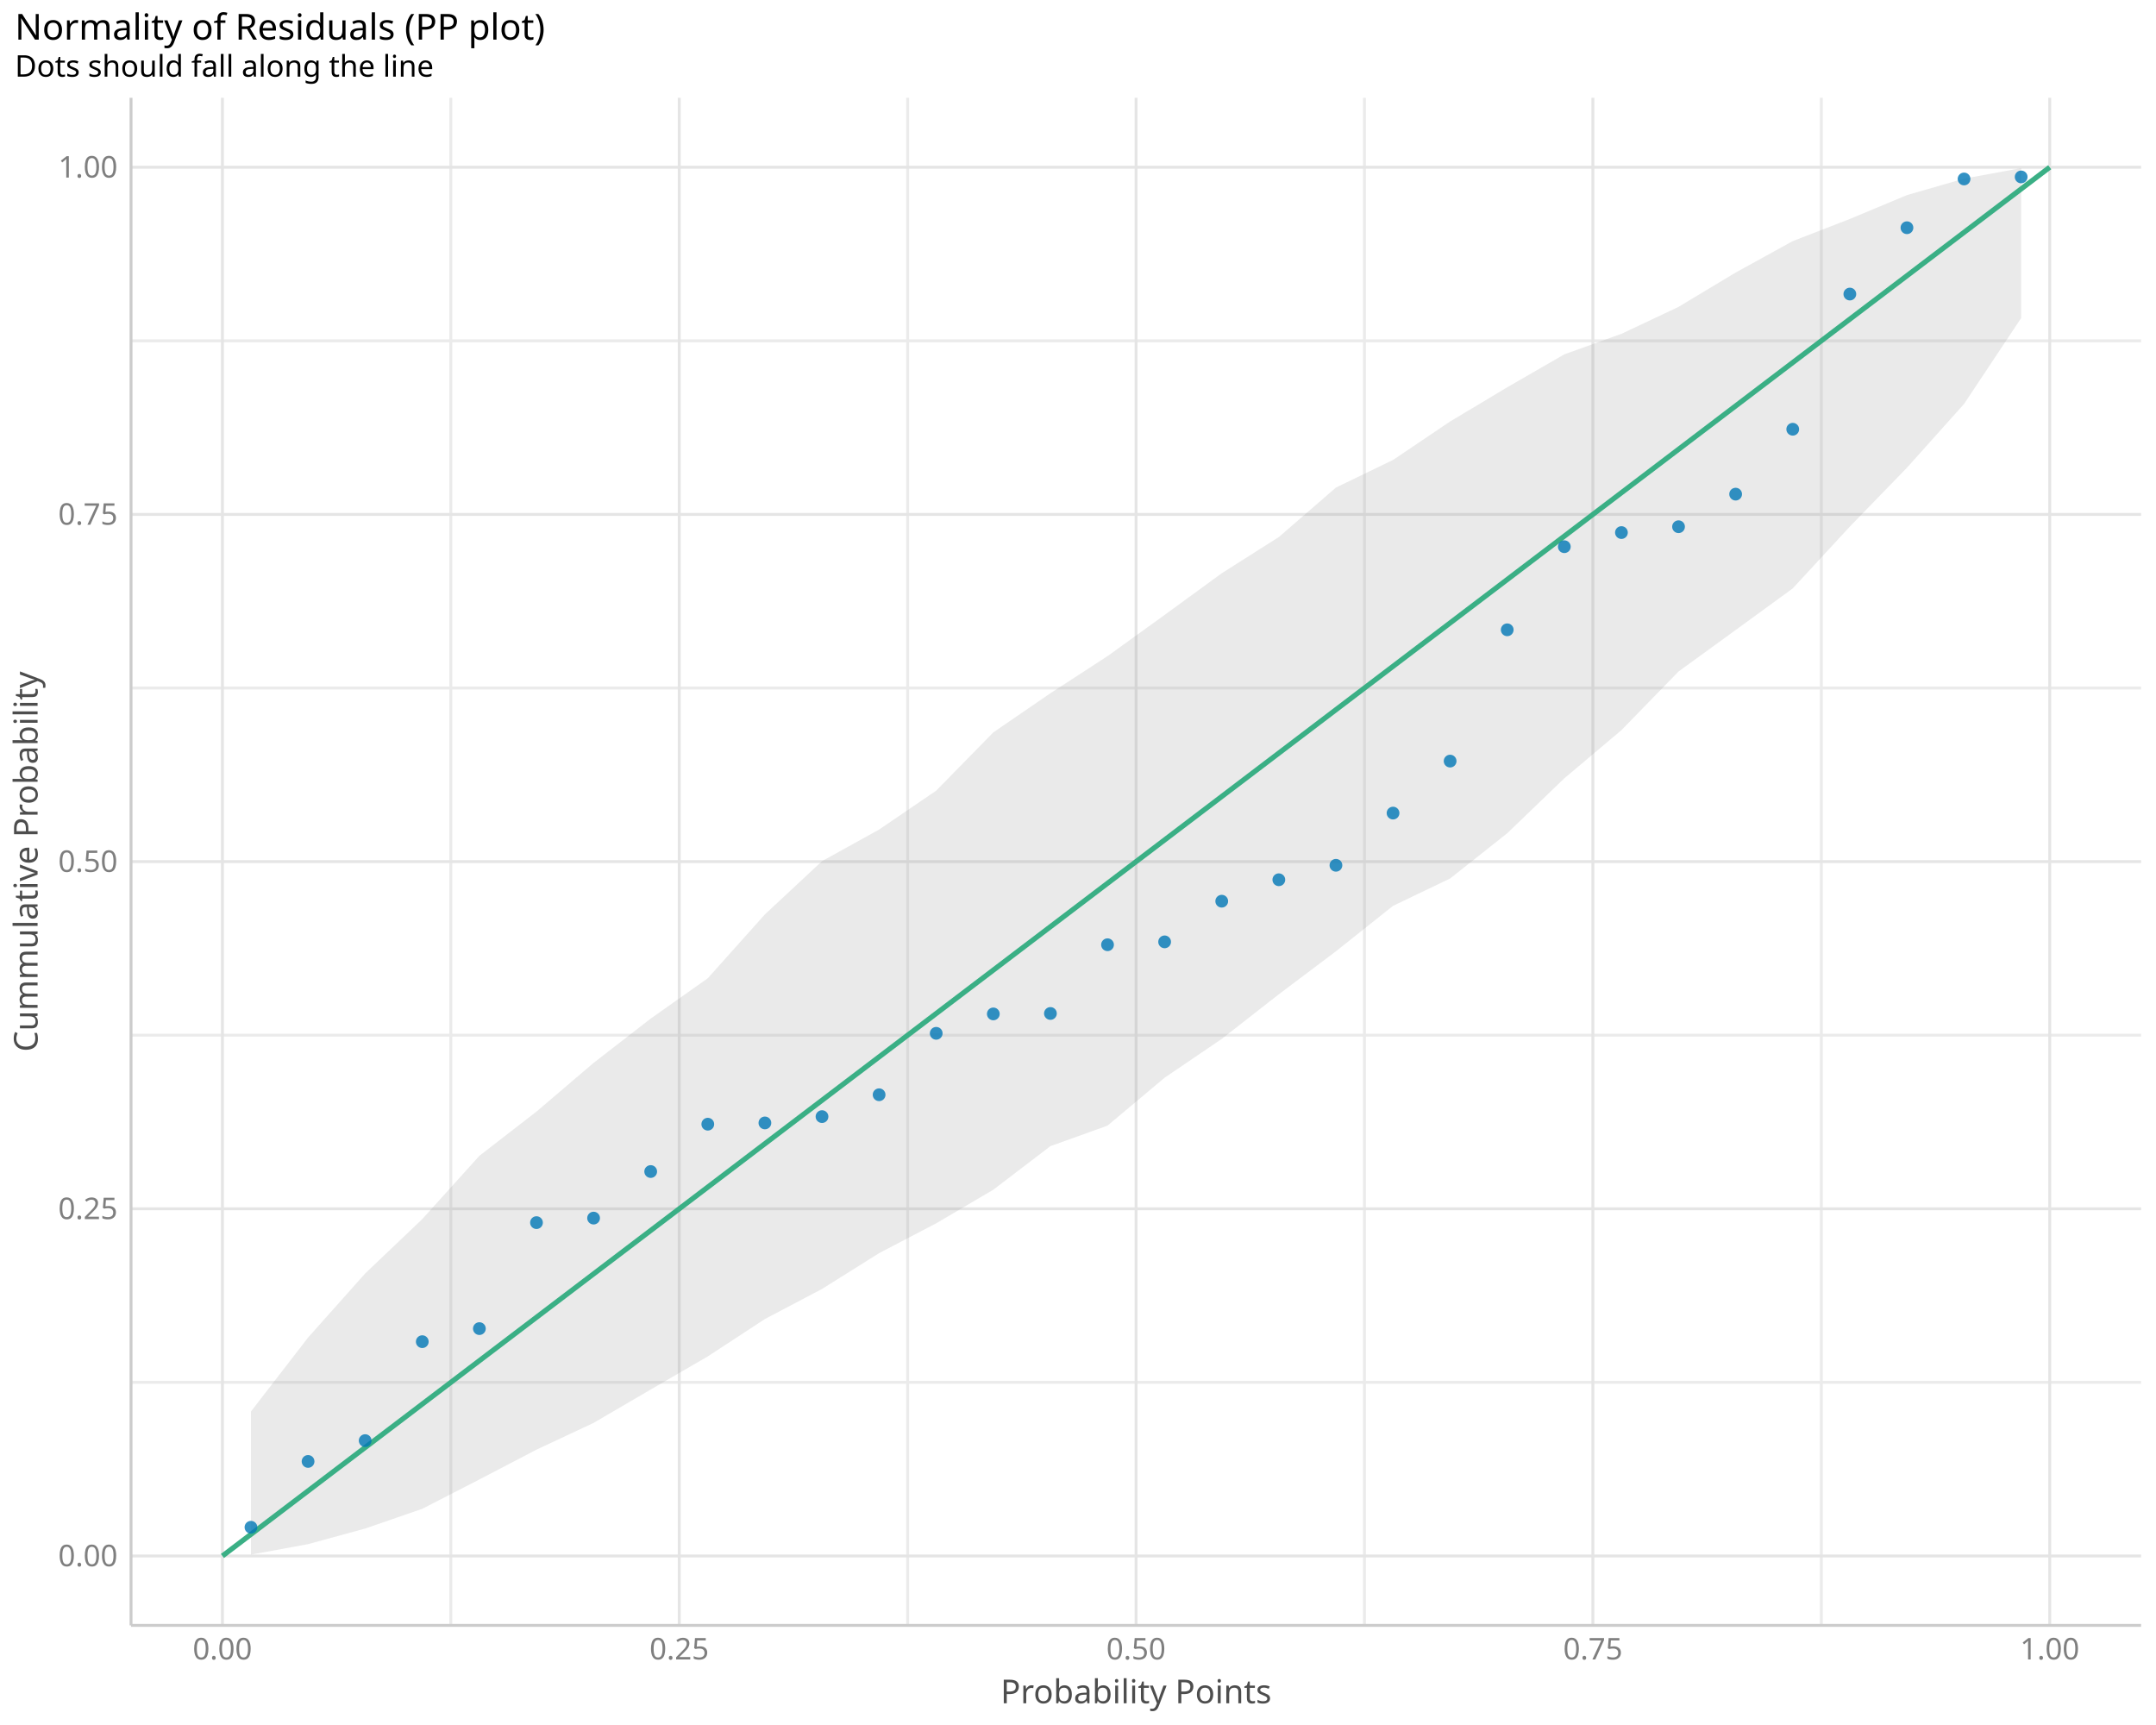
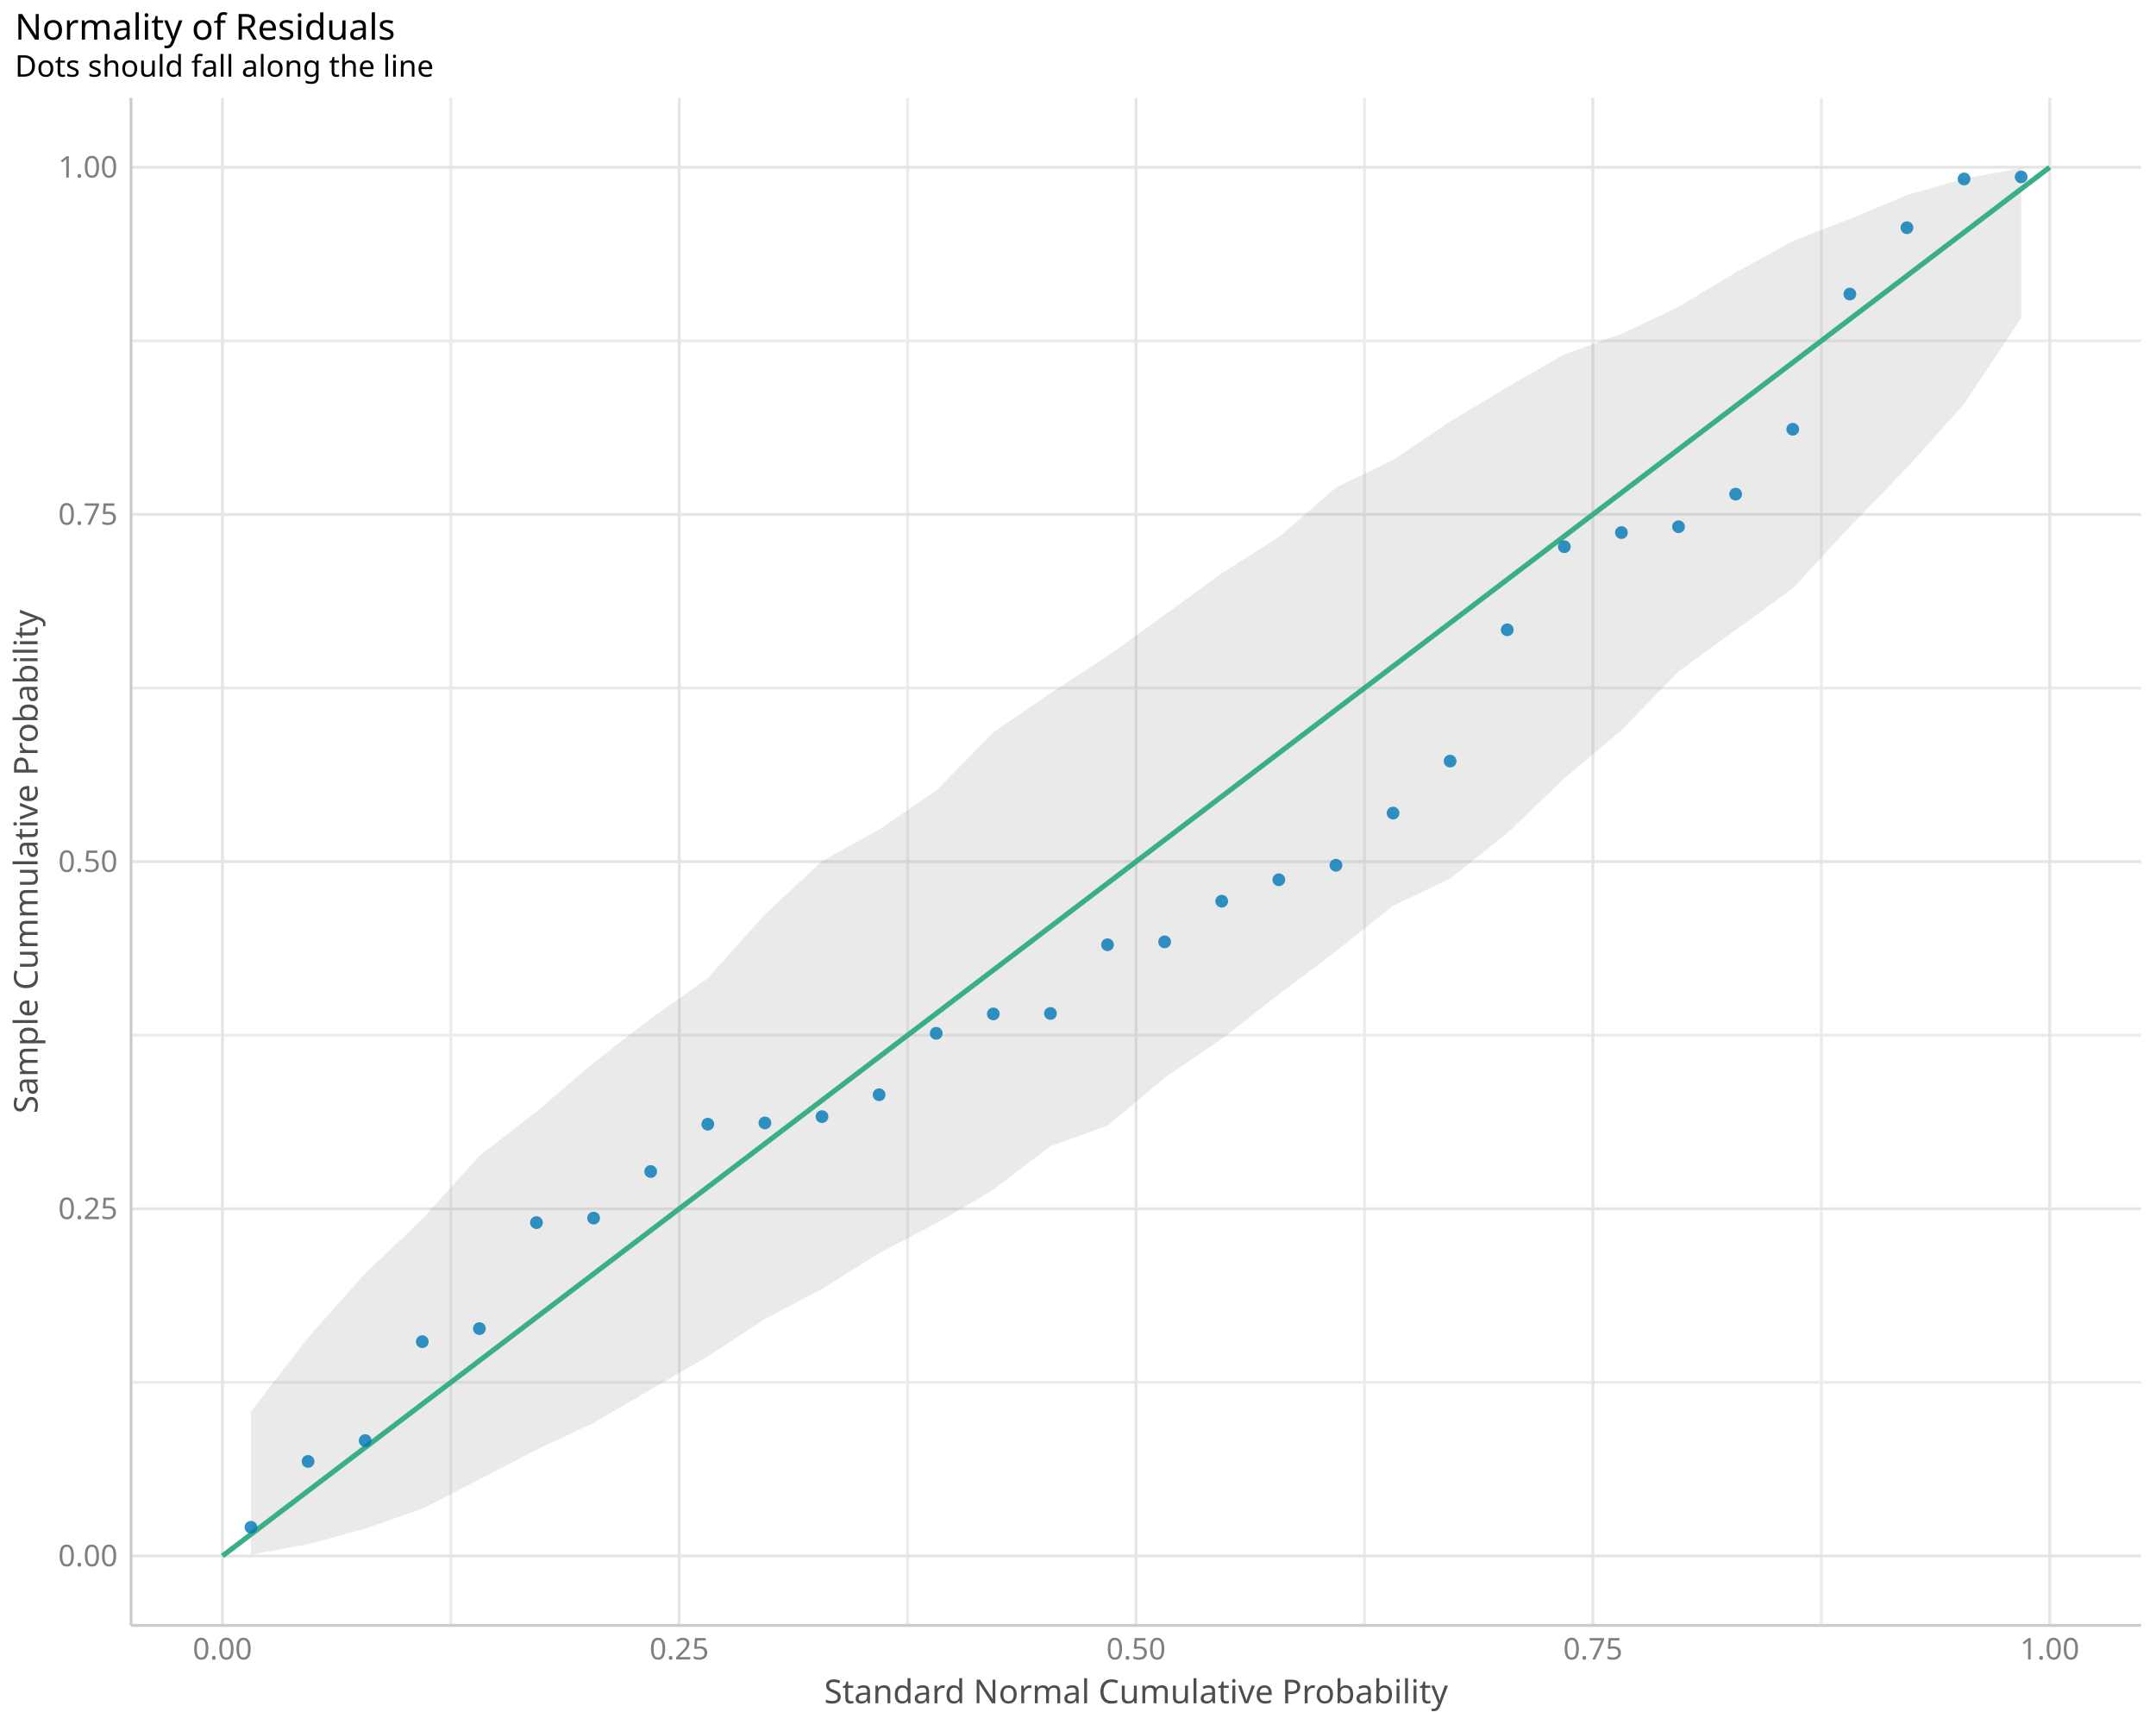
<svg xmlns="http://www.w3.org/2000/svg" class="svglite" data-engine-version="2.0" width="720.00pt" height="576.00pt" viewBox="0 0 720.00 576.00">
  <defs>
    <style type="text/css">
    .svglite line, .svglite polyline, .svglite polygon, .svglite path, .svglite rect, .svglite circle {
      fill: none;
      stroke: #000000;
      stroke-linecap: round;
      stroke-linejoin: round;
      stroke-miterlimit: 10.00;
    }
-   </style>
-   </defs>
+   </style>qq
+ </defs>
  <rect width="100%" height="100%" style="stroke: none; fill: #FFFFFF;" />
  <defs>
    <clipPath id="cpMC4wMHw3MjAuMDB8MC4wMHw1NzYuMDA=">
      <rect x="0.00" y="0.00" width="720.00" height="576.00" />
    </clipPath>
  </defs>
  <g clip-path="url(#cpMC4wMHw3MjAuMDB8MC4wMHw1NzYuMDA=)">
    <rect x="0.00" y="0.00" width="720.00" height="576.00" style="stroke-width: 0.97; stroke: #FFFFFF; fill: #FFFFFF;" />
  </g>
  <defs>
    <clipPath id="cpNDMuNzZ8NzE1LjAyfDMyLjY2fDU0Mi43NA==">
      <rect x="43.76" y="32.66" width="671.26" height="510.08" />
    </clipPath>
  </defs>
  <g clip-path="url(#cpNDMuNzZ8NzE1LjAyfDMyLjY2fDU0Mi43NA==)">
    <rect x="43.76" y="32.66" width="671.26" height="510.08" style="stroke-width: 0.97; stroke: none; fill: #FFFFFF;" />
    <polyline points="43.76,461.59 715.02,461.59 " style="stroke-width: 0.97; stroke: #EBEBEB; stroke-linecap: butt;" />
    <polyline points="43.76,345.66 715.02,345.66 " style="stroke-width: 0.97; stroke: #EBEBEB; stroke-linecap: butt;" />
    <polyline points="43.76,229.74 715.02,229.74 " style="stroke-width: 0.97; stroke: #EBEBEB; stroke-linecap: butt;" />
    <polyline points="43.76,113.81 715.02,113.81 " style="stroke-width: 0.97; stroke: #EBEBEB; stroke-linecap: butt;" />
    <polyline points="150.55,542.74 150.55,32.66 " style="stroke-width: 0.97; stroke: #EBEBEB; stroke-linecap: butt;" />
    <polyline points="303.11,542.74 303.11,32.66 " style="stroke-width: 0.97; stroke: #EBEBEB; stroke-linecap: butt;" />
    <polyline points="455.67,542.74 455.67,32.66 " style="stroke-width: 0.97; stroke: #EBEBEB; stroke-linecap: butt;" />
    <polyline points="608.23,542.74 608.23,32.66 " style="stroke-width: 0.97; stroke: #EBEBEB; stroke-linecap: butt;" />
    <polyline points="43.76,519.56 715.02,519.56 " style="stroke-width: 0.97; stroke: #E5E5E5; stroke-linecap: butt;" />
    <polyline points="43.76,403.63 715.02,403.63 " style="stroke-width: 0.97; stroke: #E5E5E5; stroke-linecap: butt;" />
    <polyline points="43.76,287.70 715.02,287.70 " style="stroke-width: 0.97; stroke: #E5E5E5; stroke-linecap: butt;" />
    <polyline points="43.76,171.77 715.02,171.77 " style="stroke-width: 0.97; stroke: #E5E5E5; stroke-linecap: butt;" />
    <polyline points="43.76,55.84 715.02,55.84 " style="stroke-width: 0.97; stroke: #E5E5E5; stroke-linecap: butt;" />
    <polyline points="74.28,542.74 74.28,32.66 " style="stroke-width: 0.97; stroke: #E5E5E5; stroke-linecap: butt;" />
    <polyline points="226.83,542.74 226.83,32.66 " style="stroke-width: 0.97; stroke: #E5E5E5; stroke-linecap: butt;" />
    <polyline points="379.39,542.74 379.39,32.66 " style="stroke-width: 0.97; stroke: #E5E5E5; stroke-linecap: butt;" />
    <polyline points="531.95,542.74 531.95,32.66 " style="stroke-width: 0.97; stroke: #E5E5E5; stroke-linecap: butt;" />
    <polyline points="684.51,542.74 684.51,32.66 " style="stroke-width: 0.97; stroke: #E5E5E5; stroke-linecap: butt;" />
    <polygon points="83.81,471.31 102.88,446.63 121.95,425.22 141.02,407.07 160.09,385.94 179.16,371.17 198.23,354.92 217.30,340.12 236.37,326.65 255.44,305.33 274.51,287.55 293.58,277.00 312.65,264.00 331.72,244.55 350.79,231.48 369.86,219.09 388.93,205.33 408.00,191.42 427.07,179.32 446.14,162.80 465.21,153.58 484.27,140.74 503.34,129.32 522.41,118.32 541.48,111.47 560.55,102.47 579.62,91.01 598.69,80.51 617.76,73.11 636.83,65.15 655.90,59.65 674.97,56.14 674.97,106.20 655.90,134.88 636.83,156.18 617.76,175.83 598.69,196.48 579.62,210.37 560.55,224.22 541.48,243.81 522.41,259.89 503.34,278.23 484.27,293.34 465.21,302.47 446.14,317.65 427.07,332.00 408.00,346.90 388.93,359.86 369.86,375.86 350.79,382.71 331.72,397.26 312.65,408.48 293.58,418.44 274.51,430.40 255.44,440.44 236.37,452.92 217.30,463.98 198.23,475.12 179.16,484.06 160.09,494.01 141.02,503.81 121.95,510.40 102.88,515.61 83.81,519.11 " style="stroke-width: 0.00; stroke: none; stroke-linecap: butt; fill: #999999; fill-opacity: 0.20;" />
    <polyline points="83.81,471.31 102.88,446.63 121.95,425.22 141.02,407.07 160.09,385.94 179.16,371.17 198.23,354.92 217.30,340.12 236.37,326.65 255.44,305.33 274.51,287.55 293.58,277.00 312.65,264.00 331.72,244.55 350.79,231.48 369.86,219.09 388.93,205.33 408.00,191.42 427.07,179.32 446.14,162.80 465.21,153.58 484.27,140.74 503.34,129.32 522.41,118.32 541.48,111.47 560.55,102.47 579.62,91.01 598.69,80.51 617.76,73.11 636.83,65.15 655.90,59.65 674.97,56.14 " style="stroke-width: 1.07; stroke: none; stroke-linecap: butt;" />
    <polyline points="674.97,106.20 655.90,134.88 636.83,156.18 617.76,175.83 598.69,196.48 579.62,210.37 560.55,224.22 541.48,243.81 522.41,259.89 503.34,278.23 484.27,293.34 465.21,302.47 446.14,317.65 427.07,332.00 408.00,346.90 388.93,359.86 369.86,375.86 350.79,382.71 331.72,397.26 312.65,408.48 293.58,418.44 274.51,430.40 255.44,440.44 236.37,452.92 217.30,463.98 198.23,475.12 179.16,484.06 160.09,494.01 141.02,503.81 121.95,510.40 102.88,515.61 83.81,519.11 " style="stroke-width: 1.07; stroke: none; stroke-linecap: butt;" />
    <polyline points="74.28,519.56 684.51,55.84 " style="stroke-width: 1.71; stroke: #3AAF85; stroke-linecap: butt;" />
    <circle cx="83.81" cy="509.97" r="2.13" style="stroke-width: 0.00; stroke: none; fill: #0077B5; fill-opacity: 0.80;" />
    <circle cx="102.88" cy="487.99" r="2.13" style="stroke-width: 0.00; stroke: none; fill: #0077B5; fill-opacity: 0.80;" />
    <circle cx="121.95" cy="481.04" r="2.13" style="stroke-width: 0.00; stroke: none; fill: #0077B5; fill-opacity: 0.80;" />
    <circle cx="141.02" cy="448.00" r="2.13" style="stroke-width: 0.00; stroke: none; fill: #0077B5; fill-opacity: 0.80;" />
    <circle cx="160.09" cy="443.64" r="2.13" style="stroke-width: 0.00; stroke: none; fill: #0077B5; fill-opacity: 0.80;" />
    <circle cx="179.16" cy="408.25" r="2.13" style="stroke-width: 0.00; stroke: none; fill: #0077B5; fill-opacity: 0.80;" />
    <circle cx="198.23" cy="406.74" r="2.13" style="stroke-width: 0.00; stroke: none; fill: #0077B5; fill-opacity: 0.80;" />
    <circle cx="217.30" cy="391.19" r="2.13" style="stroke-width: 0.00; stroke: none; fill: #0077B5; fill-opacity: 0.80;" />
    <circle cx="236.37" cy="375.38" r="2.13" style="stroke-width: 0.00; stroke: none; fill: #0077B5; fill-opacity: 0.80;" />
    <circle cx="255.44" cy="374.96" r="2.13" style="stroke-width: 0.00; stroke: none; fill: #0077B5; fill-opacity: 0.80;" />
    <circle cx="274.51" cy="372.85" r="2.13" style="stroke-width: 0.00; stroke: none; fill: #0077B5; fill-opacity: 0.80;" />
    <circle cx="293.58" cy="365.55" r="2.13" style="stroke-width: 0.00; stroke: none; fill: #0077B5; fill-opacity: 0.80;" />
    <circle cx="312.65" cy="345.04" r="2.13" style="stroke-width: 0.00; stroke: none; fill: #0077B5; fill-opacity: 0.80;" />
    <circle cx="331.72" cy="338.56" r="2.13" style="stroke-width: 0.00; stroke: none; fill: #0077B5; fill-opacity: 0.80;" />
    <circle cx="350.79" cy="338.41" r="2.13" style="stroke-width: 0.00; stroke: none; fill: #0077B5; fill-opacity: 0.80;" />
    <circle cx="369.86" cy="315.46" r="2.13" style="stroke-width: 0.00; stroke: none; fill: #0077B5; fill-opacity: 0.80;" />
    <circle cx="388.93" cy="314.50" r="2.13" style="stroke-width: 0.00; stroke: none; fill: #0077B5; fill-opacity: 0.80;" />
    <circle cx="408.00" cy="300.92" r="2.13" style="stroke-width: 0.00; stroke: none; fill: #0077B5; fill-opacity: 0.80;" />
    <circle cx="427.07" cy="293.76" r="2.13" style="stroke-width: 0.00; stroke: none; fill: #0077B5; fill-opacity: 0.80;" />
    <circle cx="446.14" cy="288.93" r="2.13" style="stroke-width: 0.00; stroke: none; fill: #0077B5; fill-opacity: 0.80;" />
    <circle cx="465.21" cy="271.50" r="2.13" style="stroke-width: 0.00; stroke: none; fill: #0077B5; fill-opacity: 0.80;" />
    <circle cx="484.27" cy="254.14" r="2.13" style="stroke-width: 0.00; stroke: none; fill: #0077B5; fill-opacity: 0.80;" />
    <circle cx="503.34" cy="210.30" r="2.13" style="stroke-width: 0.00; stroke: none; fill: #0077B5; fill-opacity: 0.80;" />
    <circle cx="522.41" cy="182.55" r="2.13" style="stroke-width: 0.00; stroke: none; fill: #0077B5; fill-opacity: 0.80;" />
    <circle cx="541.48" cy="177.83" r="2.13" style="stroke-width: 0.00; stroke: none; fill: #0077B5; fill-opacity: 0.80;" />
    <circle cx="560.55" cy="175.88" r="2.13" style="stroke-width: 0.00; stroke: none; fill: #0077B5; fill-opacity: 0.80;" />
    <circle cx="579.62" cy="165.00" r="2.13" style="stroke-width: 0.00; stroke: none; fill: #0077B5; fill-opacity: 0.80;" />
    <circle cx="598.69" cy="143.33" r="2.13" style="stroke-width: 0.00; stroke: none; fill: #0077B5; fill-opacity: 0.80;" />
    <circle cx="617.76" cy="98.19" r="2.13" style="stroke-width: 0.00; stroke: none; fill: #0077B5; fill-opacity: 0.80;" />
    <circle cx="636.83" cy="76.04" r="2.13" style="stroke-width: 0.00; stroke: none; fill: #0077B5; fill-opacity: 0.80;" />
    <circle cx="655.90" cy="59.76" r="2.13" style="stroke-width: 0.00; stroke: none; fill: #0077B5; fill-opacity: 0.80;" />
    <circle cx="674.97" cy="59.08" r="2.13" style="stroke-width: 0.00; stroke: none; fill: #0077B5; fill-opacity: 0.80;" />
  </g>
  <g clip-path="url(#cpMC4wMHw3MjAuMDB8MC4wMHw1NzYuMDA=)">
    <polyline points="43.76,542.74 43.76,32.66 " style="stroke-width: 0.97; stroke: #CCCCCC; stroke-linecap: butt;" />
    <text x="39.28" y="523.00" text-anchor="end" style="font-size: 10.00px; fill: #7F7F7F; font-family: sans;" textLength="19.46px" lengthAdjust="spacingAndGlyphs">0.00</text>
    <text x="39.28" y="407.07" text-anchor="end" style="font-size: 10.00px; fill: #7F7F7F; font-family: sans;" textLength="19.46px" lengthAdjust="spacingAndGlyphs">0.25</text>
    <text x="39.28" y="291.14" text-anchor="end" style="font-size: 10.00px; fill: #7F7F7F; font-family: sans;" textLength="19.46px" lengthAdjust="spacingAndGlyphs">0.50</text>
    <text x="39.28" y="175.21" text-anchor="end" style="font-size: 10.00px; fill: #7F7F7F; font-family: sans;" textLength="19.46px" lengthAdjust="spacingAndGlyphs">0.75</text>
    <text x="39.28" y="59.29" text-anchor="end" style="font-size: 10.00px; fill: #7F7F7F; font-family: sans;" textLength="19.46px" lengthAdjust="spacingAndGlyphs">1.00</text>
    <polyline points="43.76,542.74 715.02,542.74 " style="stroke-width: 0.97; stroke: #CCCCCC; stroke-linecap: butt;" />
    <text x="74.28" y="554.11" text-anchor="middle" style="font-size: 10.00px; fill: #7F7F7F; font-family: sans;" textLength="19.46px" lengthAdjust="spacingAndGlyphs">0.00</text>
    <text x="226.83" y="554.11" text-anchor="middle" style="font-size: 10.00px; fill: #7F7F7F; font-family: sans;" textLength="19.46px" lengthAdjust="spacingAndGlyphs">0.25</text>
    <text x="379.39" y="554.11" text-anchor="middle" style="font-size: 10.00px; fill: #7F7F7F; font-family: sans;" textLength="19.46px" lengthAdjust="spacingAndGlyphs">0.50</text>
    <text x="531.95" y="554.11" text-anchor="middle" style="font-size: 10.00px; fill: #7F7F7F; font-family: sans;" textLength="19.46px" lengthAdjust="spacingAndGlyphs">0.75</text>
    <text x="684.51" y="554.11" text-anchor="middle" style="font-size: 10.00px; fill: #7F7F7F; font-family: sans;" textLength="19.46px" lengthAdjust="spacingAndGlyphs">1.00</text>
-     <text x="379.39" y="568.74" text-anchor="middle" style="font-size: 11.00px; fill: #4D4D4D; font-family: sans;" textLength="84.99px" lengthAdjust="spacingAndGlyphs">Probability Points</text>
-     <text transform="translate(12.55,287.70) rotate(-90)" text-anchor="middle" style="font-size: 11.00px; fill: #4D4D4D; font-family: sans;" textLength="118.62px" lengthAdjust="spacingAndGlyphs">Cummulative Probability</text>
+     <text x="379.39" y="568.74" text-anchor="middle" style="font-size: 11.00px; fill: #4D4D4D; font-family: sans;" textLength="84.99px" lengthAdjust="spacingAndGlyphs">Standard Normal Cumulative Probability</text>
+     <text transform="translate(12.55,287.70) rotate(-90)" text-anchor="middle" style="font-size: 11.00px; fill: #4D4D4D; font-family: sans;" textLength="118.62px" lengthAdjust="spacingAndGlyphs">Sample Cummulative Probability</text>
    <text x="4.98" y="25.60" style="font-size: 10.00px; font-family: sans;" textLength="130.64px" lengthAdjust="spacingAndGlyphs">Dots should fall along the line</text>
-     <text x="4.98" y="13.24" style="font-size: 12.00px; font-family: sans;" textLength="170.08px" lengthAdjust="spacingAndGlyphs">Normality of Residuals (PP plot)</text>
+     <text x="4.98" y="13.24" style="font-size: 12.00px; font-family: sans;" textLength="170.08px" lengthAdjust="spacingAndGlyphs">Normality of Residuals</text>
  </g>
</svg>
